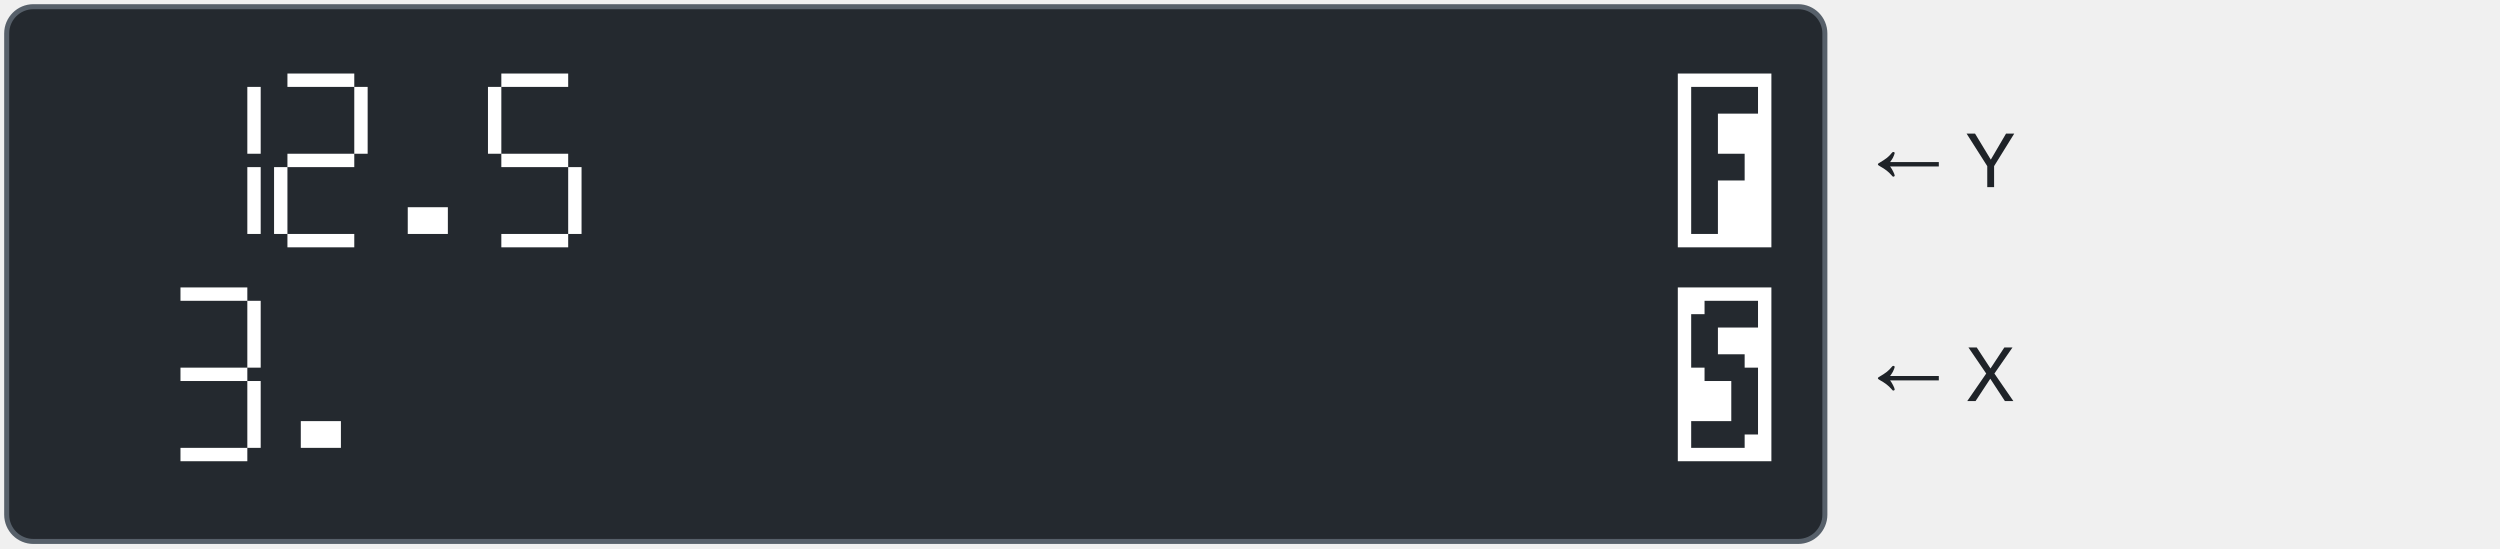
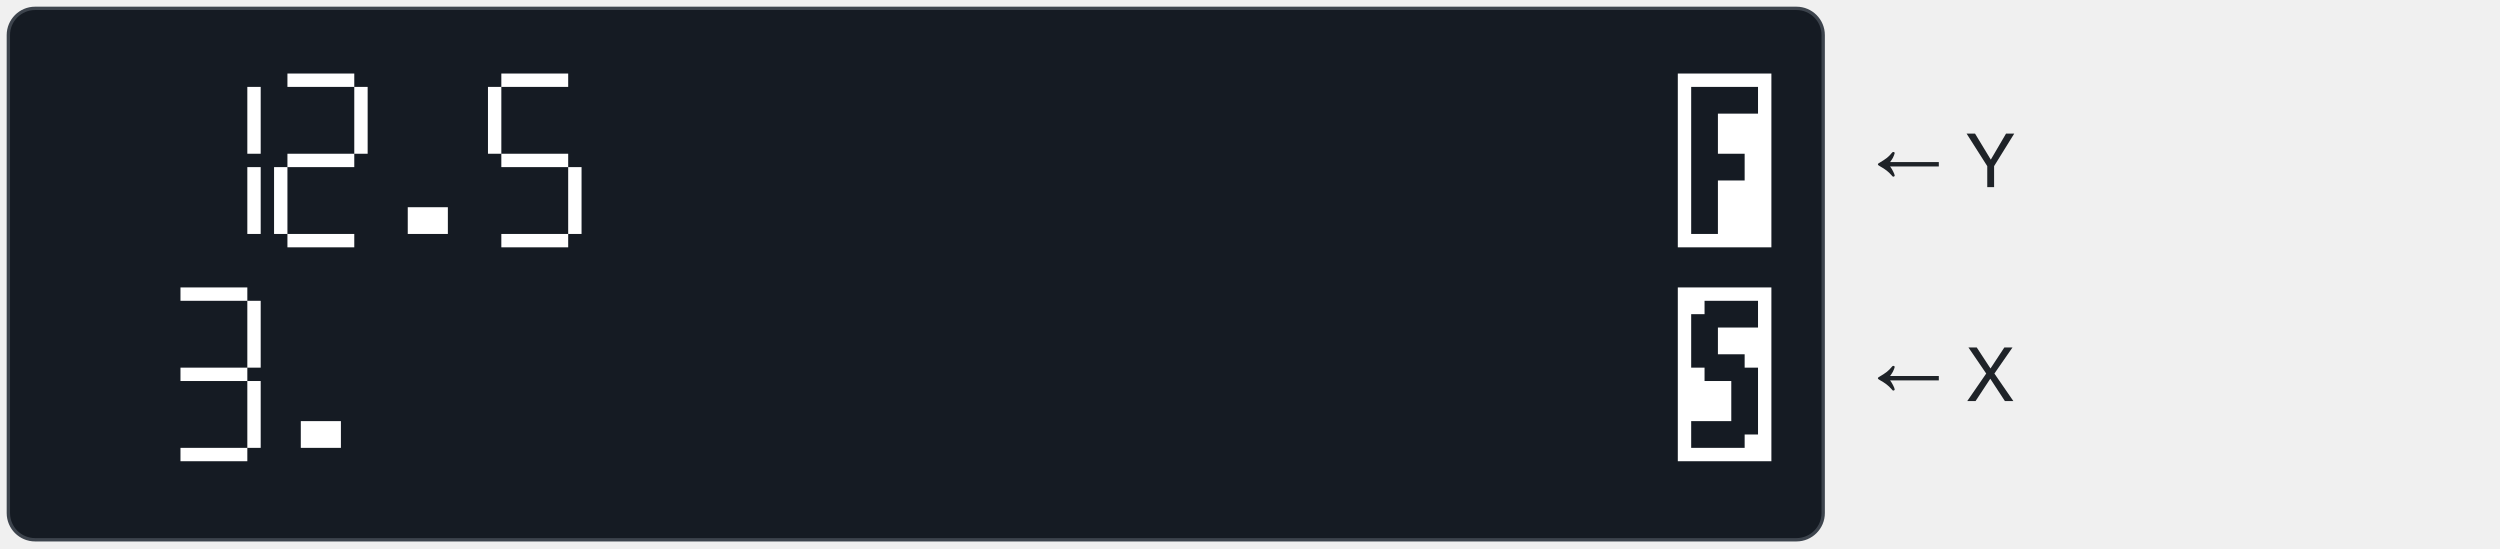
<svg xmlns="http://www.w3.org/2000/svg" viewBox="-2 -2 748 164" width="748" height="164" font-family="Segoe UI, Helvetica, Arial, sans-serif">
  <style>
-     .glass    { fill: #24292f; stroke: #57606a; stroke-width: 1.5; }
    .note     { font-size: 22px; fill: #1f2328; }
    .pixel    { fill: #ffffff; }
+     .screen   { fill: #151b23; stroke: #3d444d; stroke-width: 1; }
    @media (prefers-color-scheme: dark) {
      .note     { fill: #e6edf3; }
    }
  </style>
-   <rect class="glass" x="0" y="0" width="544" height="160" rx="8" />
+   <rect class="screen" x="0.5" y="0.5" width="543" height="159" rx="8" />
  <path class="pixel" transform="translate(16 16) scale(4)" d="M9 17v1h5v-1zM9 23v1h5v-1zM9 29v1h5v-1zM14 2v5h1v-5zM14 8v5h1v-5zM14 18v5h1v-5zM14 24v5h1v-5zM16 8v5h1v-5zM17 1v1h5v-1zM17 7v1h5v-1zM17 13v1h5v-1zM18 27v2h3v-2zM22 2v5h1v-5zM26 11v2h3v-2zM32 2v5h1v-5zM33 1v1h5v-1zM33 7v1h5v-1zM33 13v1h5v-1zM38 8v5h1v-5zM121 1v13h1v-13zM121 17v13h1v-13zM122 1v1h5v-1zM122 13v1h2v-1zM122 17v2h1v-2zM122 23v4h1v-4zM122 29v1h4v-1zM123 17v1h4v-1zM123 24v3h2v-3zM124 4v3h2v-3zM124 9v5h2v-5zM124 20v2h2v-2zM126 4v10h1v-10zM126 20v3h1v-3zM126 28v2h1v-2zM127 1v13h1v-13zM127 17v13h1v-13z" />
  <text class="note" x="558" y="54">← Y</text>
  <text class="note" x="558" y="118">← X</text>
</svg>
